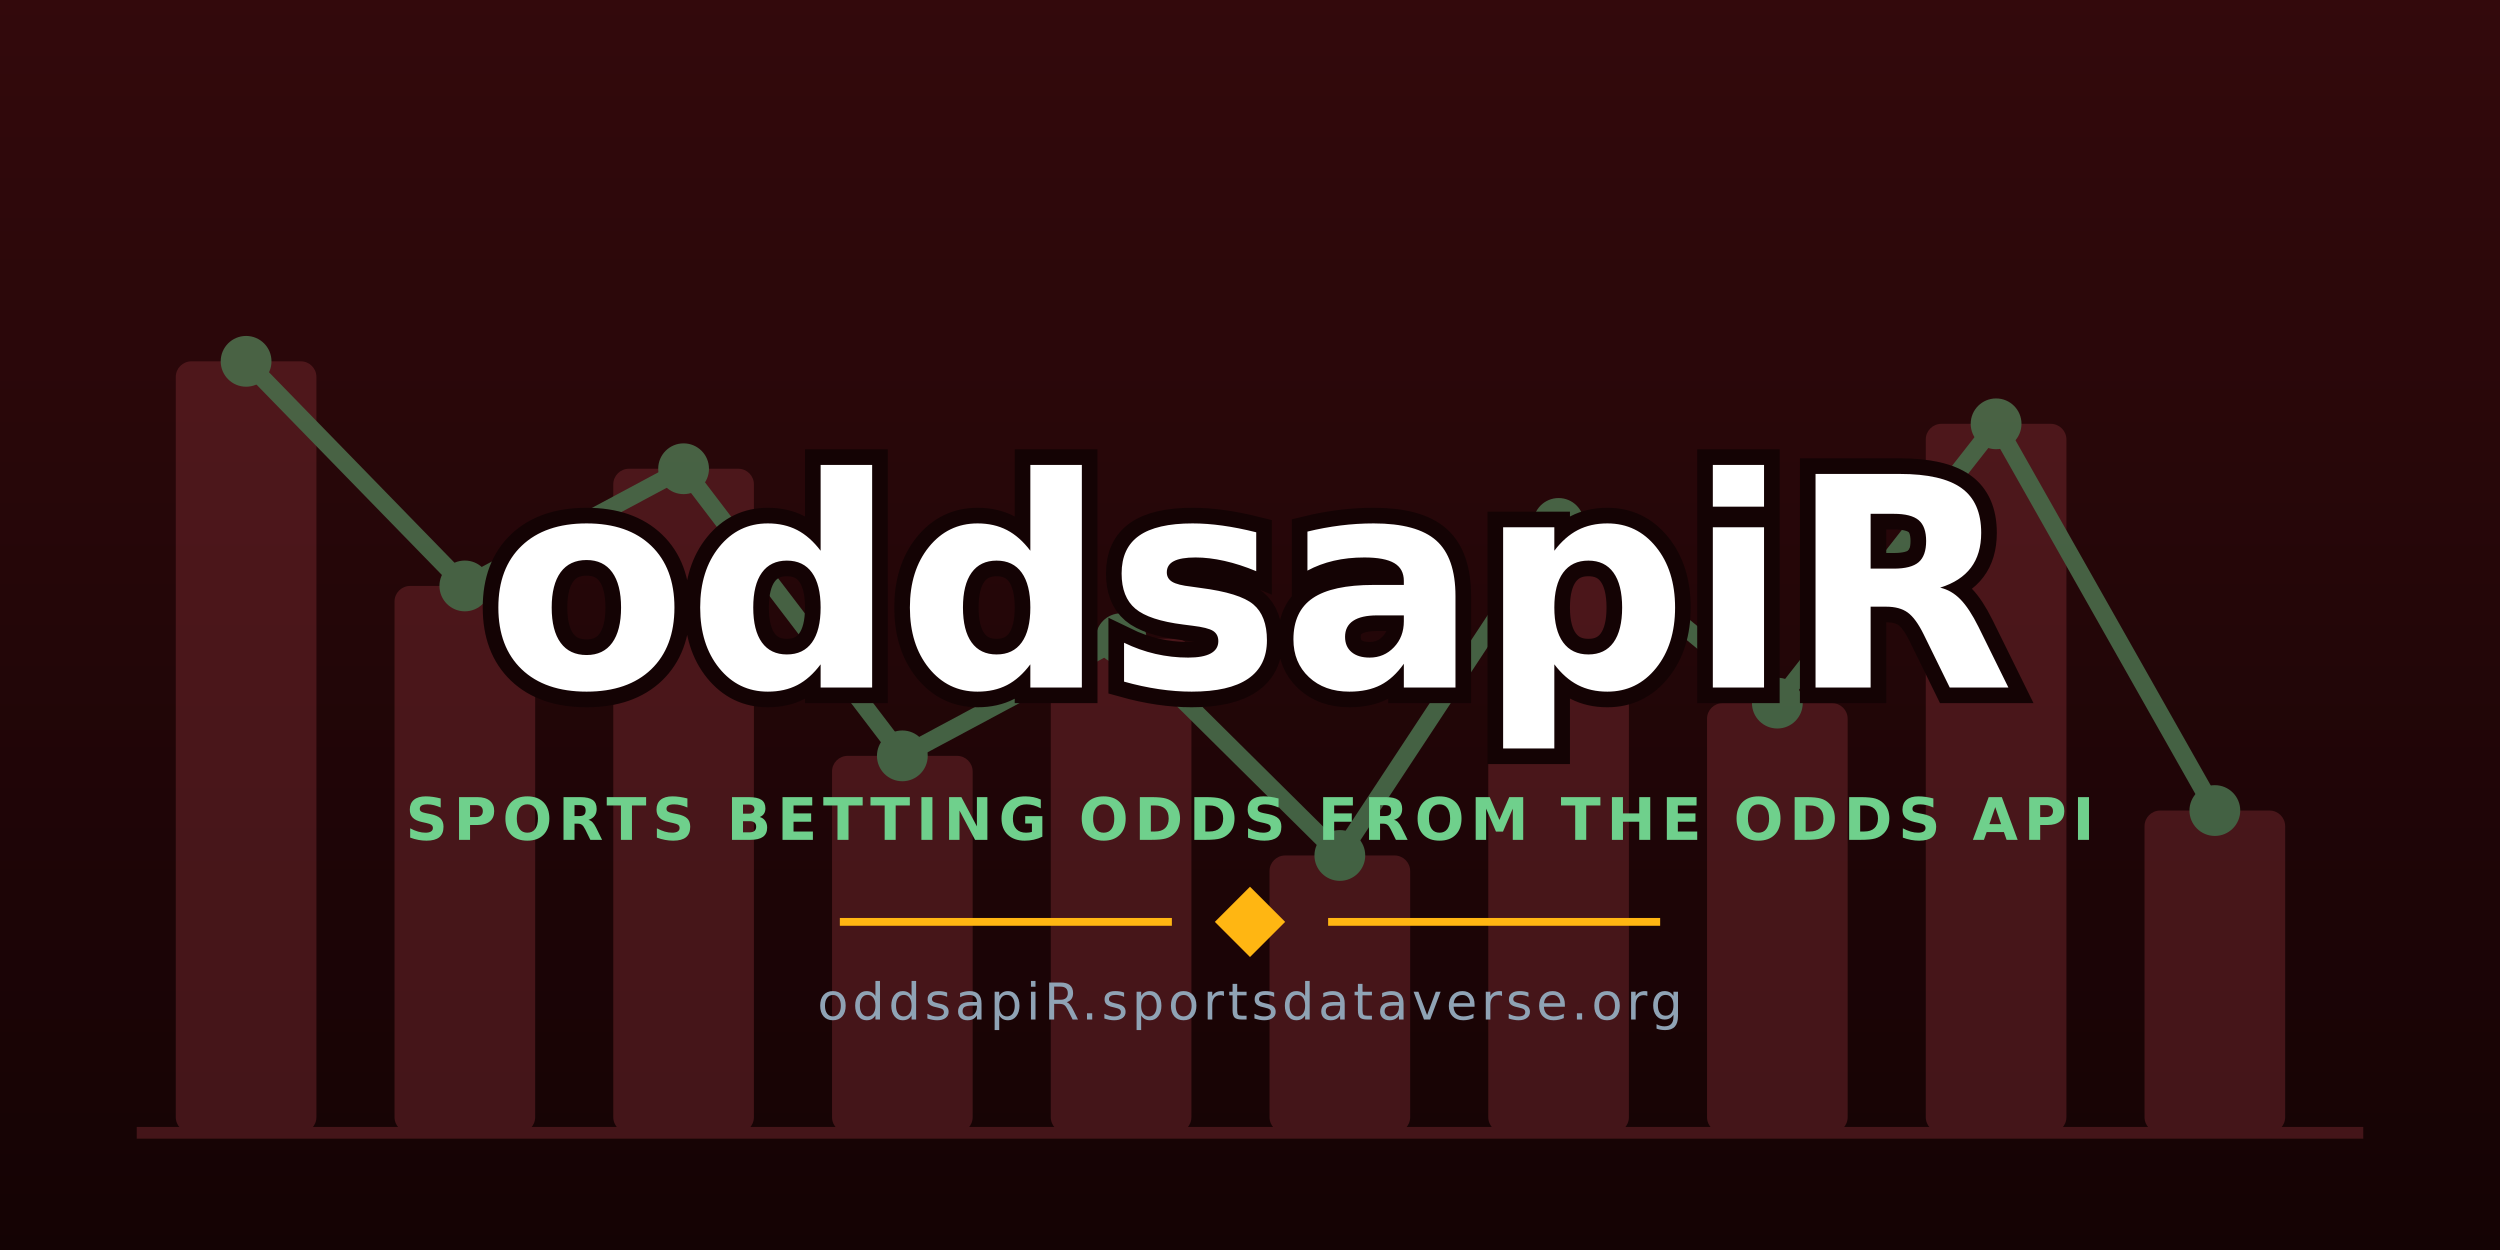
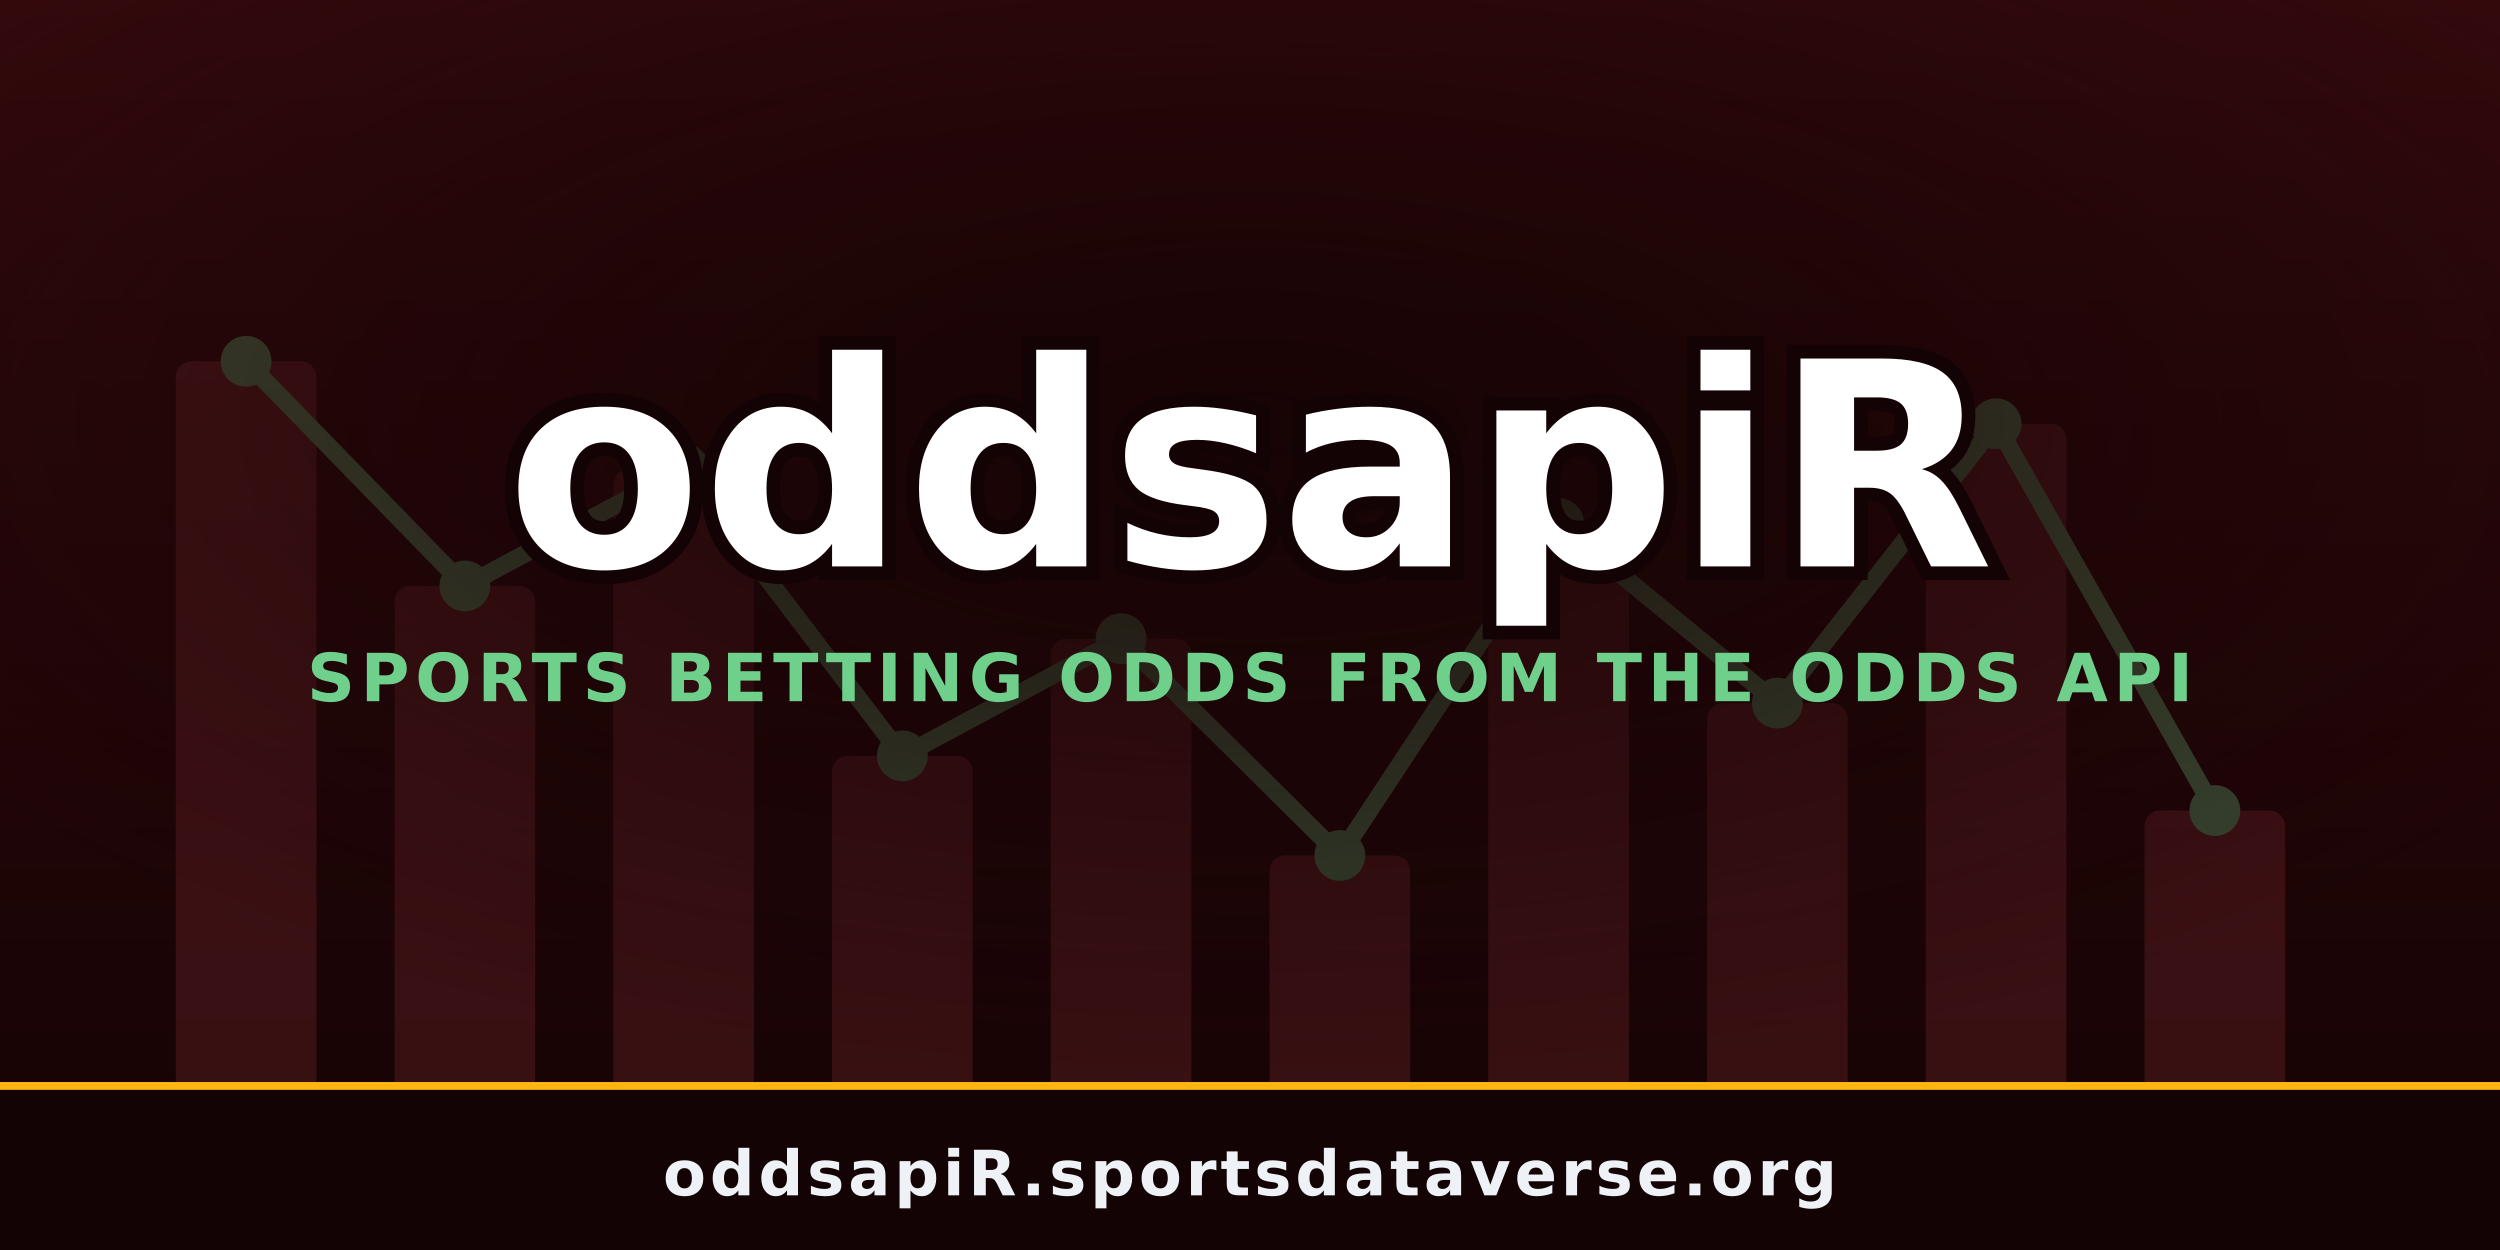
<svg xmlns="http://www.w3.org/2000/svg" width="1280" height="640" viewBox="0 0 1280 640">
  <defs>
    <linearGradient id="field" x1="0" y1="0" x2="0" y2="1">
      <stop offset="0%" stop-color="#33090C" />
      <stop offset="100%" stop-color="#140304" />
    </linearGradient>
+     <radialGradient id="focus" cx="50%" cy="39%" r="62%">
+       <stop offset="0%" stop-color="#140304" stop-opacity="0.86" />
+       <stop offset="100%" stop-color="#140304" stop-opacity="0" />
+     </radialGradient>
  </defs>
  <rect width="1280" height="640" fill="url(#field)" />
-   <g opacity="0.45">
+   <g opacity="0.32">
    <g fill="#7A2A30">
      <rect x="90" y="185" width="72" height="395" rx="8" />
      <rect x="202" y="300" width="72" height="280" rx="8" />
      <rect x="314" y="240" width="72" height="340" rx="8" />
      <rect x="426" y="387" width="72" height="193" rx="8" />
      <rect x="538" y="327" width="72" height="253" rx="8" />
      <rect x="650" y="438" width="72" height="142" rx="8" />
      <rect x="762" y="268" width="72" height="312" rx="8" />
      <rect x="874" y="360" width="72" height="220" rx="8" />
      <rect x="986" y="217" width="72" height="363" rx="8" />
      <rect x="1098" y="415" width="72" height="165" rx="8" />
    </g>
    <path d="M70,580 H1210" stroke="#7A2A30" stroke-width="6" fill="none" />
    <polyline points="126,185 238,300 350,240 462,387 574,327 686,438 798,268 910,360 1022,217 1134,415" fill="none" stroke="#6FD08C" stroke-width="9" stroke-linejoin="round" stroke-linecap="round" />
    <g fill="#6FD08C">
      <circle cx="126" cy="185" r="13" />
      <circle cx="238" cy="300" r="13" />
      <circle cx="350" cy="240" r="13" />
      <circle cx="462" cy="387" r="13" />
      <circle cx="574" cy="327" r="13" />
      <circle cx="686" cy="438" r="13" />
      <circle cx="798" cy="268" r="13" />
      <circle cx="910" cy="360" r="13" />
      <circle cx="1022" cy="217" r="13" />
      <circle cx="1134" cy="415" r="13" />
    </g>
  </g>
-   <text x="640" y="352" text-anchor="middle" font-family="'DejaVu Sans','Segoe UI',Verdana,sans-serif" font-size="150" font-weight="700" stroke="#140304" stroke-width="16" paint-order="stroke">
+   <rect width="1280" height="554" fill="url(#focus)" />
+   <text x="640" y="290" text-anchor="middle" font-family="'DejaVu Sans','Segoe UI',Verdana,sans-serif" font-size="146" font-weight="700" stroke="#140304" stroke-width="14" paint-order="stroke">
    <tspan fill="#FFFFFF">oddsapiR</tspan>
  </text>
-   <text x="640" y="430" text-anchor="middle" font-family="'DejaVu Sans','Segoe UI',Verdana,sans-serif" font-size="30" font-weight="600" fill="#6FD08C" letter-spacing="3">SPORTS BETTING ODDS FROM THE ODDS API</text>
-   <rect x="430" y="470" width="170" height="4" fill="#FFB612" />
-   <rect x="680" y="470" width="170" height="4" fill="#FFB612" />
-   <polygon points="640,454 658,472 640,490 622,472" fill="#FFB612" />
-   <text x="640" y="522" text-anchor="middle" font-family="'DejaVu Sans','Segoe UI',Verdana,sans-serif" font-size="26" font-weight="400" fill="#8FA3B5" letter-spacing="2">oddsapiR.sportsdataverse.org</text>
+   <text x="640" y="359" text-anchor="middle" font-family="'DejaVu Sans','Segoe UI',Verdana,sans-serif" font-size="34" font-weight="600" fill="#6FD08C" letter-spacing="3">SPORTS BETTING ODDS FROM THE ODDS API</text>
+   <rect x="0" y="554" width="1280" height="86" fill="#140304" />
+   <rect x="0" y="554" width="1280" height="4" fill="#FFB612" />
+   <text x="640" y="612" text-anchor="middle" font-family="'DejaVu Sans','Segoe UI',Verdana,sans-serif" font-size="32" font-weight="600" fill="#EEF2F6" letter-spacing="2">oddsapiR.sportsdataverse.org</text>
</svg>
